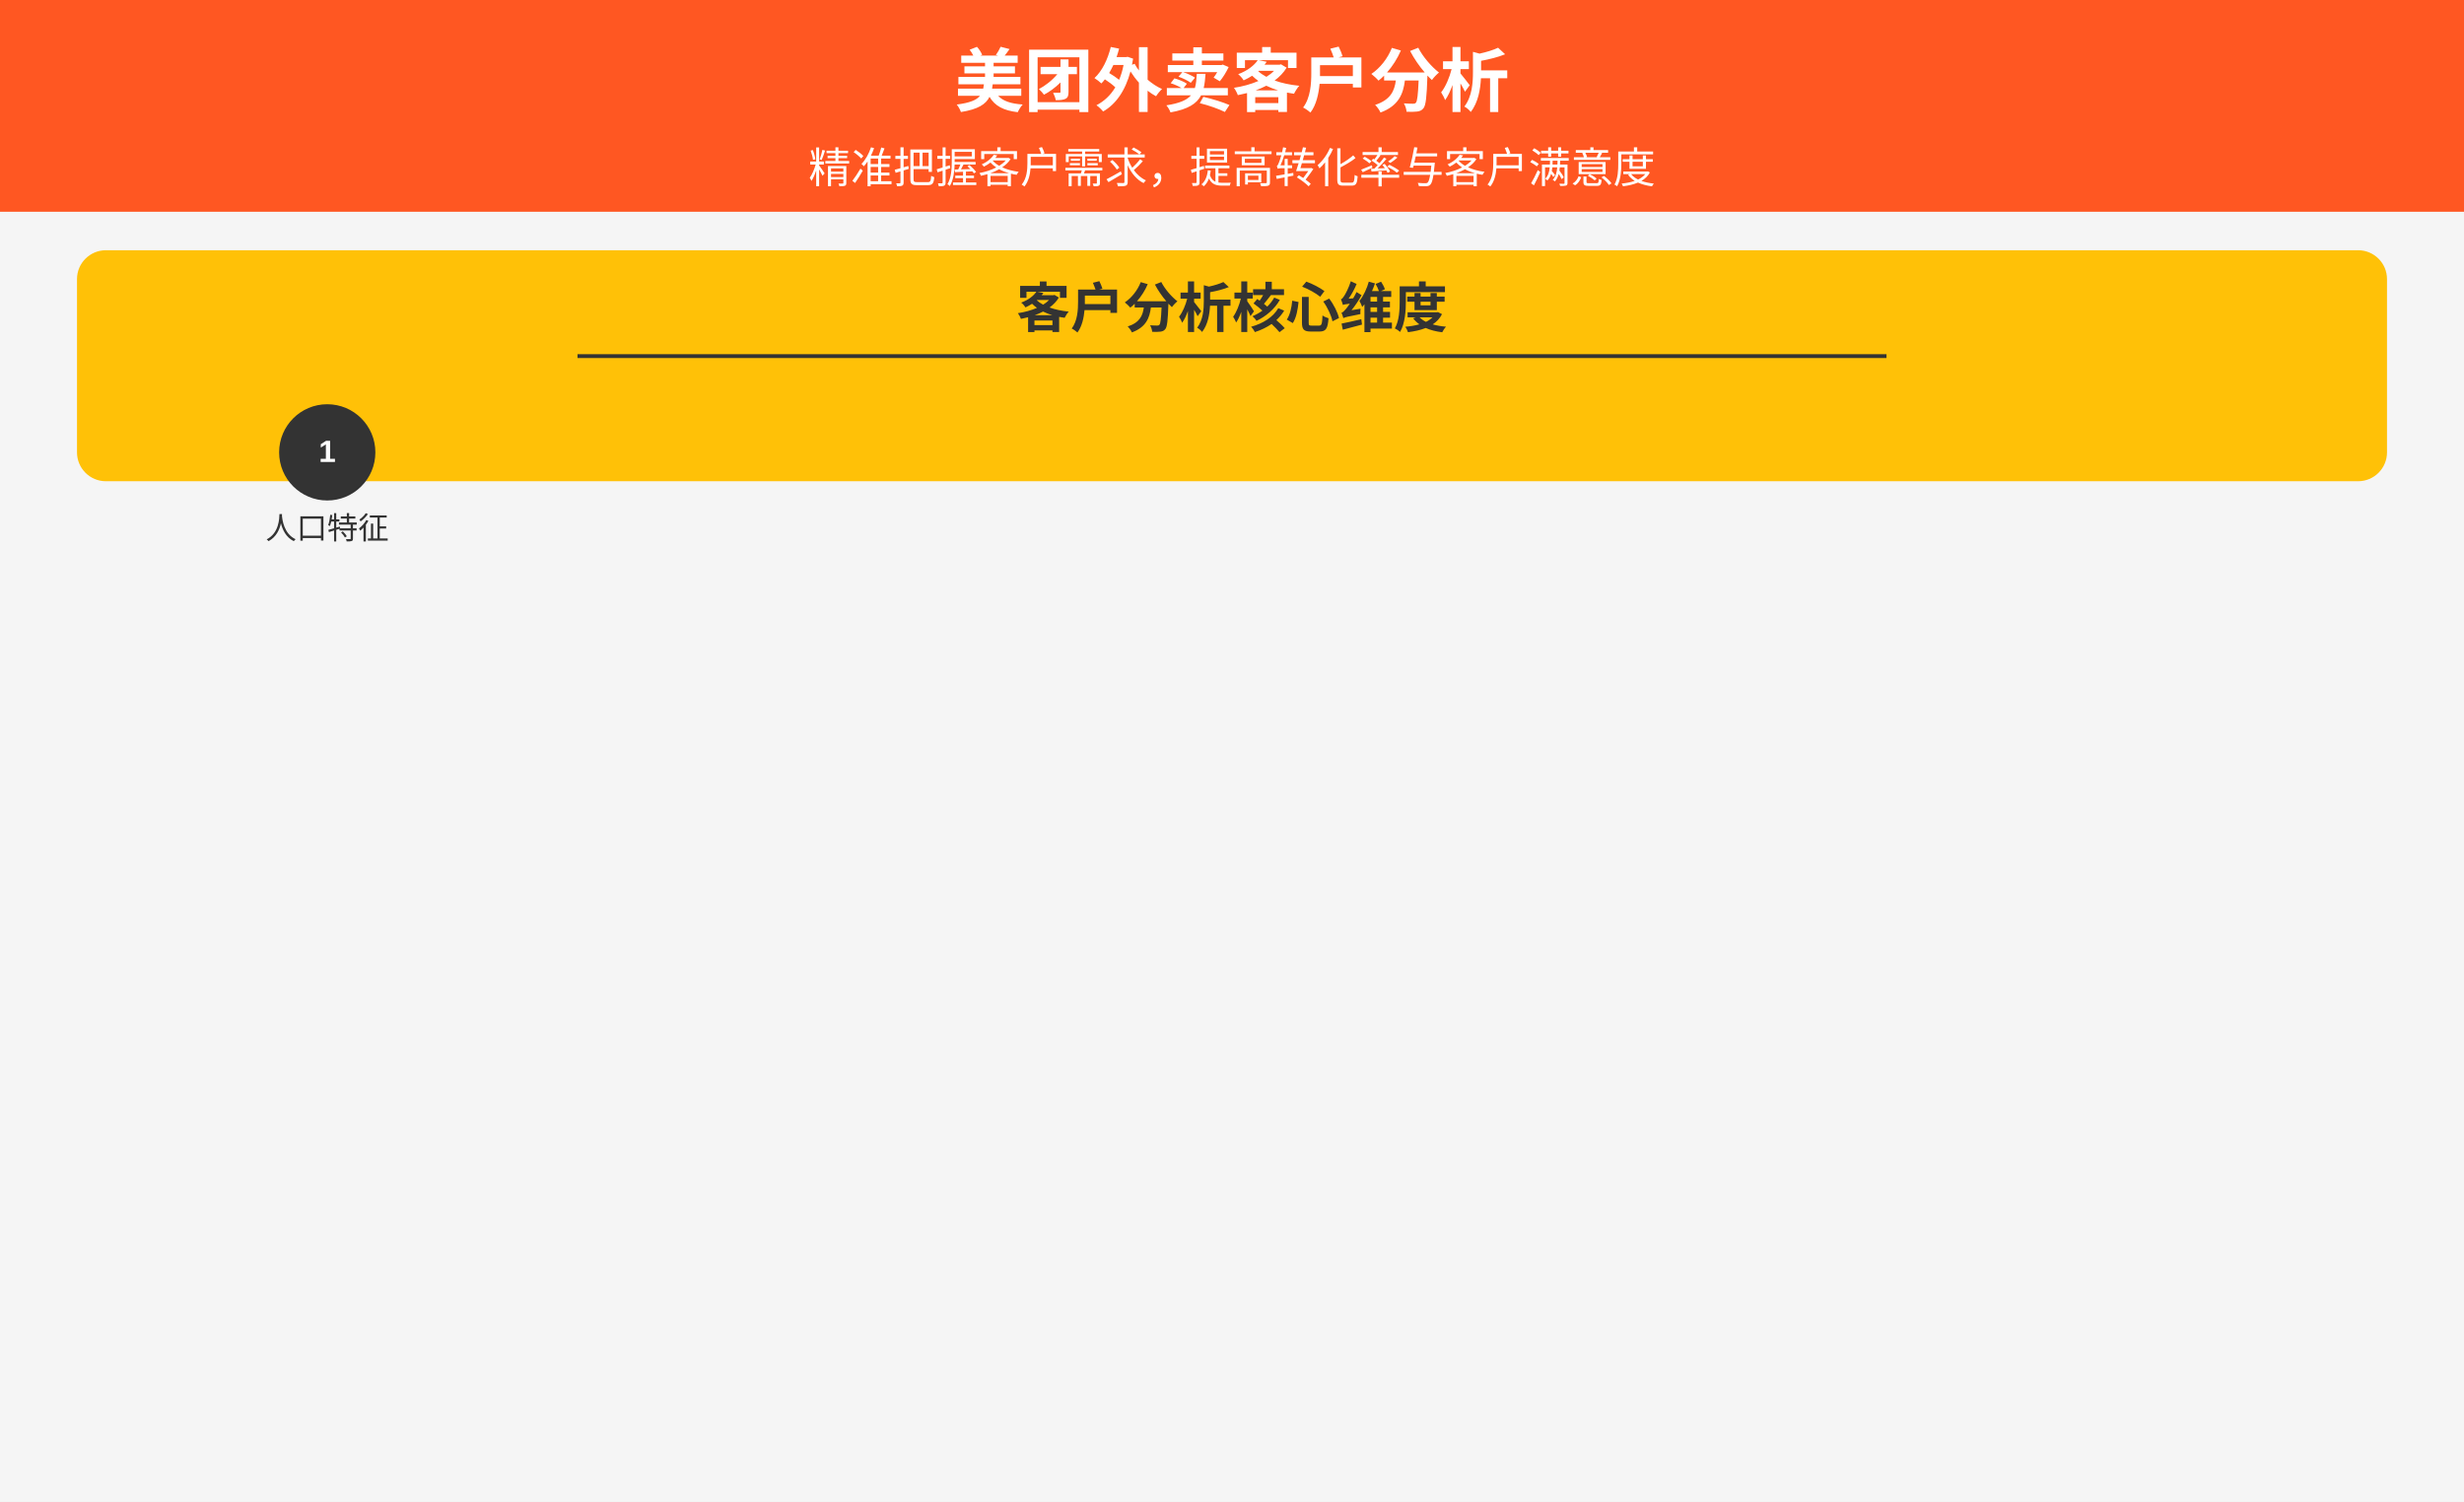
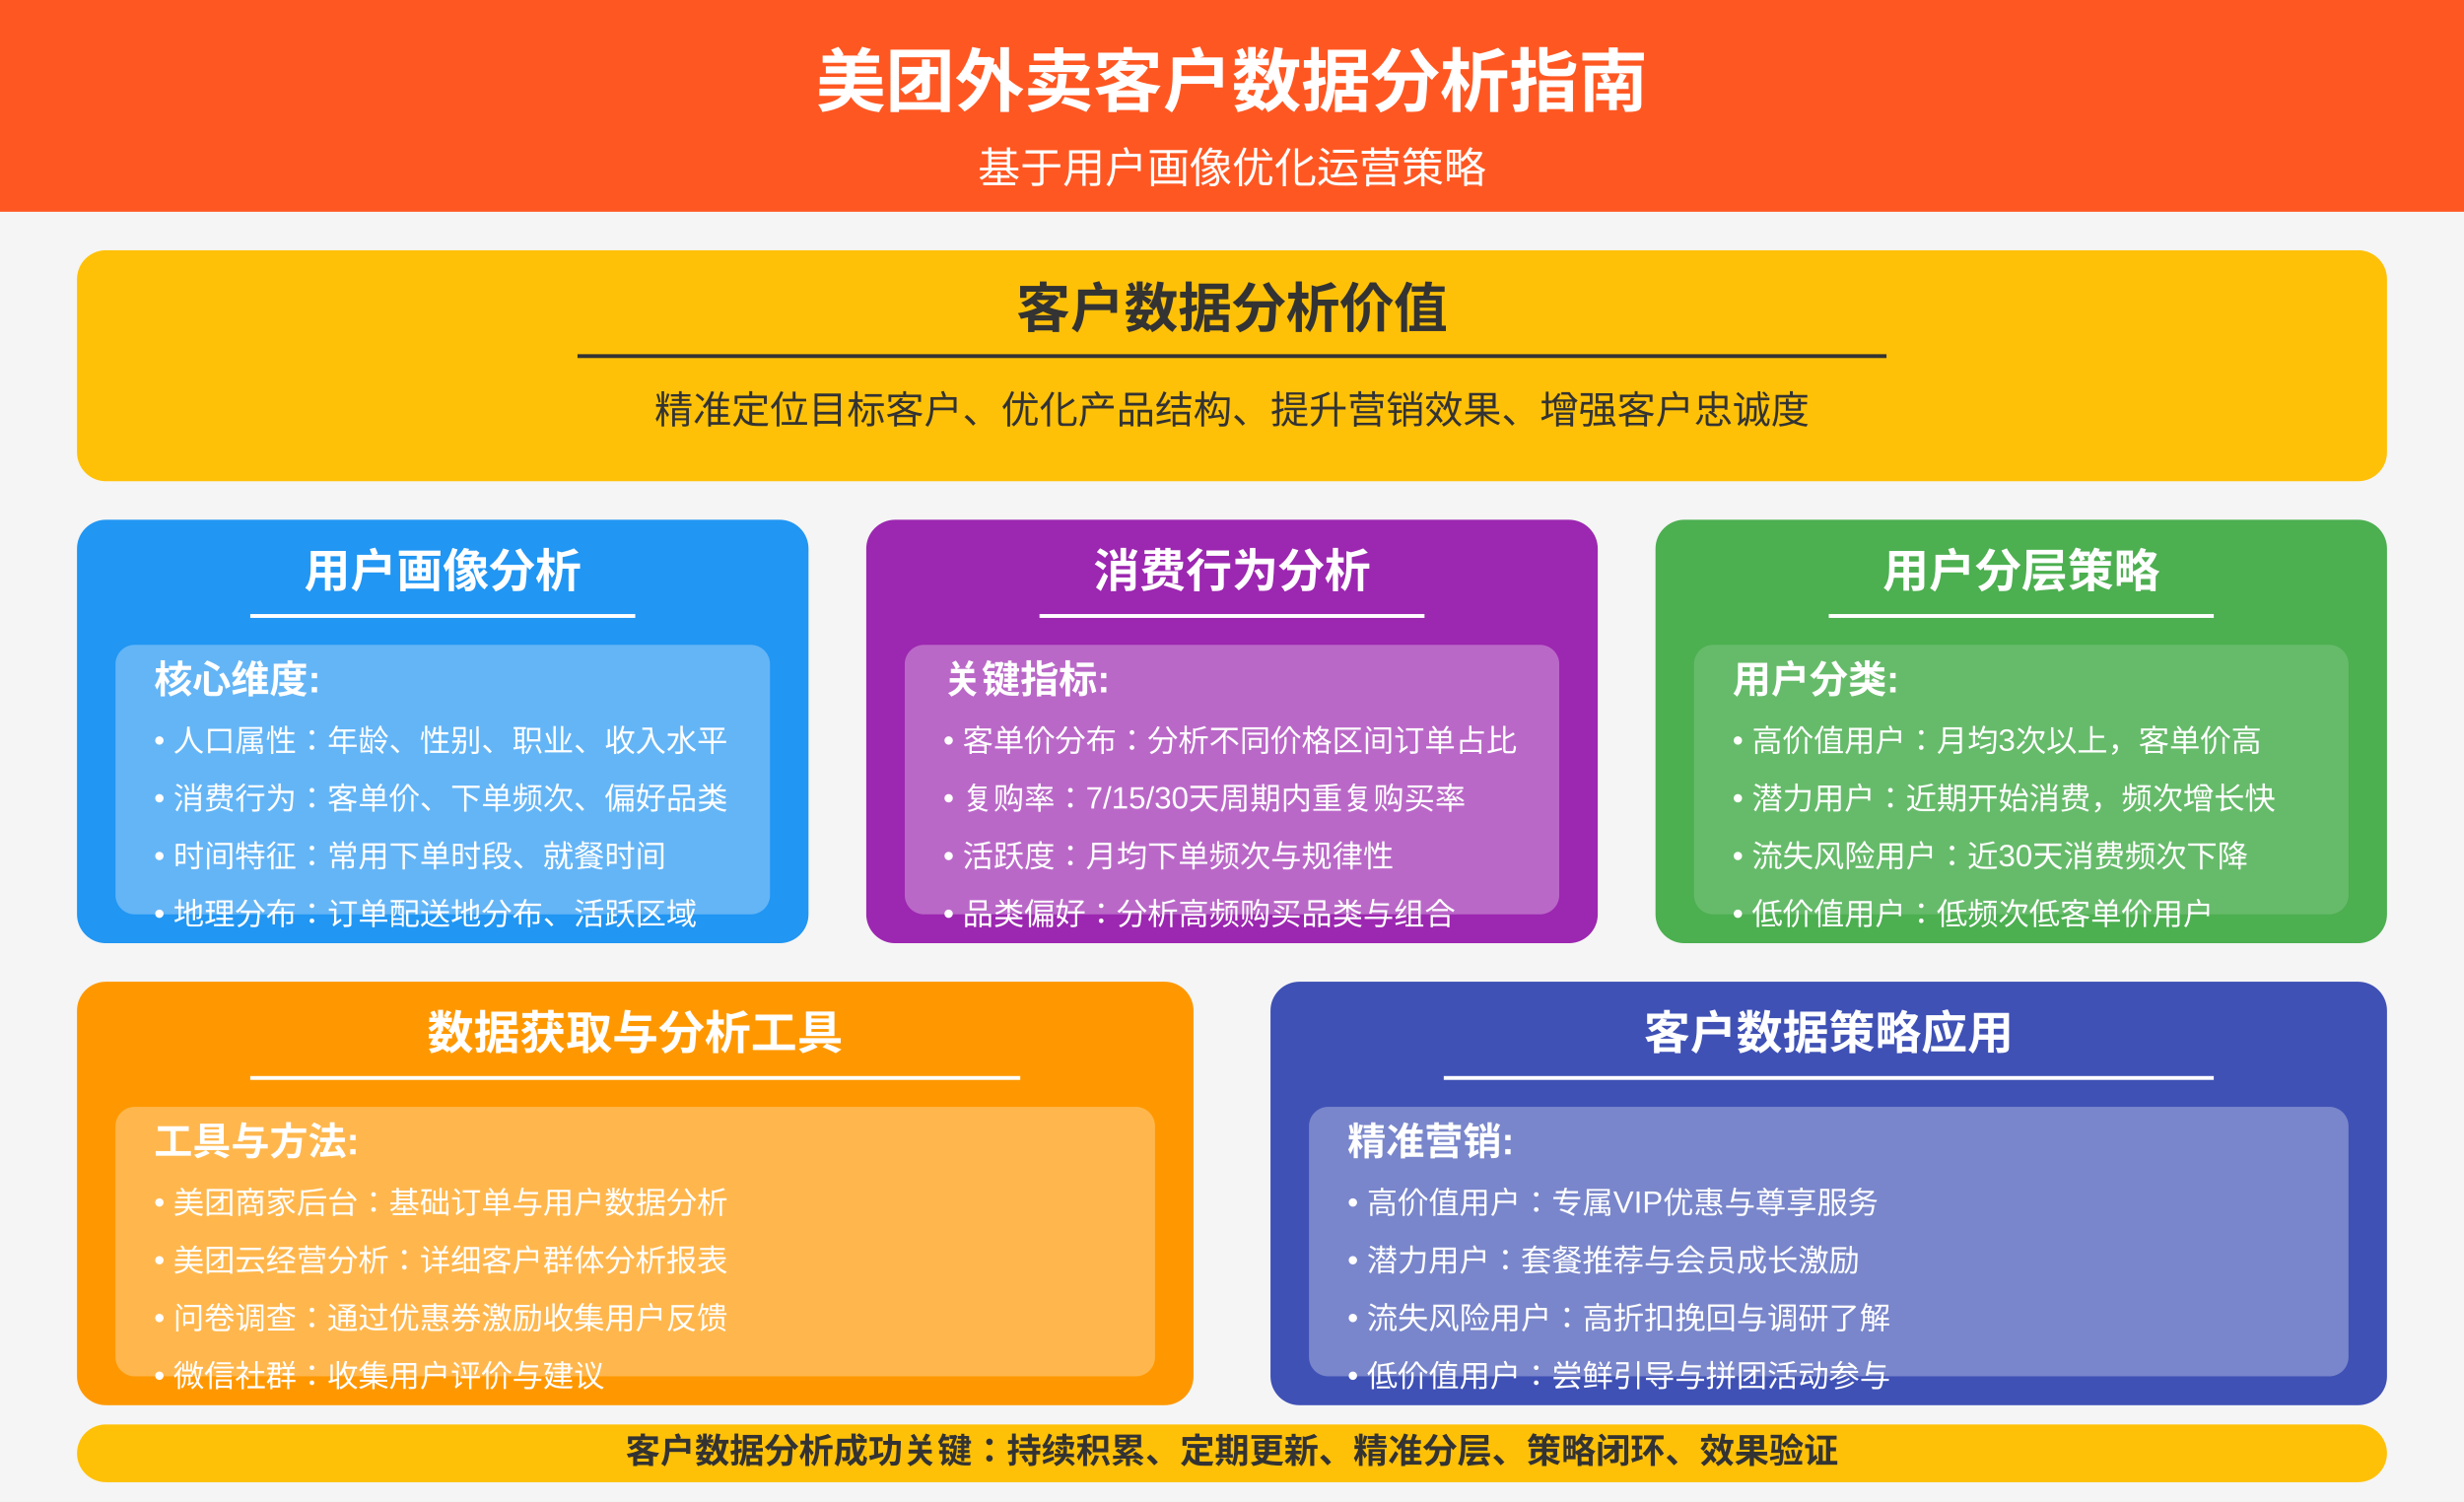
<svg xmlns="http://www.w3.org/2000/svg" width="1280" height="780">
  <rect width="1280" height="780" fill="#f5f5f5" />
  <rect x="0" y="0" width="1280" height="110" fill="#FF5722" />
-   <text x="640" y="55" font-family="Arial" font-size="36" font-weight="bold" fill="white" text-anchor="middle">美团外卖客户分析</text>
-   <text x="640" y="95" font-family="Arial" font-size="22" fill="white" text-anchor="middle">精准把握客户需求，提高转化率与客户满意度</text>
+   <text x="640" y="55" font-family="Arial" font-size="36" font-weight="bold" fill="white" text-anchor="middle">美团外卖客户数据分析指南</text>
+   <text x="640" y="95" font-family="Arial" font-size="22" fill="white" text-anchor="middle">基于用户画像优化运营策略</text>
  <rect x="40" y="130" width="1200" height="120" rx="15" ry="15" fill="#FFC107" />
-   <text x="640" y="170" font-family="Arial" font-size="28" font-weight="bold" fill="#333" text-anchor="middle">客户分析核心维度</text>
+   <text x="640" y="170" font-family="Arial" font-size="28" font-weight="bold" fill="#333" text-anchor="middle">客户数据分析价值</text>
  <line x1="300" y1="185" x2="980" y2="185" stroke="#333" stroke-width="2" />
-   <circle cx="170" cy="235" r="25" fill="#333" />
-   <text x="170" y="240" font-family="Arial" font-size="16" font-weight="bold" fill="white" text-anchor="middle">1</text>
-   <text x="170" y="280" font-family="Arial" font-size="16" fill="#333" text-anchor="middle">人口特征</text>
+   <text x="640" y="220" font-family="Arial" font-size="20" fill="#333" text-anchor="middle">精准定位目标客户、优化产品结构、提升营销效果、增强客户忠诚度</text>
+   <rect x="40" y="270" width="380" height="220" rx="15" ry="15" fill="#2196F3" />
+   <text x="230" y="305" font-family="Arial" font-size="24" font-weight="bold" fill="white" text-anchor="middle">用户画像分析</text>
+   <line x1="130" y1="320" x2="330" y2="320" stroke="white" stroke-width="2" />
+   <rect x="60" y="335" width="340" height="140" rx="10" ry="10" fill="#64B5F6" />
+   <text x="80" y="360" font-family="Arial" font-size="20" font-weight="bold" fill="white">核心维度:</text>
+   <text x="80" y="390" font-family="Arial" font-size="16" fill="white">• 人口属性：年龄、性别、职业、收入水平</text>
+   <text x="80" y="420" font-family="Arial" font-size="16" fill="white">• 消费行为：客单价、下单频次、偏好品类</text>
+   <text x="80" y="450" font-family="Arial" font-size="16" fill="white">• 时间特征：常用下单时段、就餐时间</text>
+   <text x="80" y="480" font-family="Arial" font-size="16" fill="white">• 地理分布：订单配送地分布、活跃区域</text>
+   <rect x="450" y="270" width="380" height="220" rx="15" ry="15" fill="#9C27B0" />
+   <text x="640" y="305" font-family="Arial" font-size="24" font-weight="bold" fill="white" text-anchor="middle">消费行为分析</text>
+   <line x1="540" y1="320" x2="740" y2="320" stroke="white" stroke-width="2" />
+   <rect x="470" y="335" width="340" height="140" rx="10" ry="10" fill="#BA68C8" />
+   <text x="490" y="360" font-family="Arial" font-size="20" font-weight="bold" fill="white">关键指标:</text>
+   <text x="490" y="390" font-family="Arial" font-size="16" fill="white">• 客单价分布：分析不同价格区间订单占比</text>
+   <text x="490" y="420" font-family="Arial" font-size="16" fill="white">• 复购率：7/15/30天周期内重复购买率</text>
+   <text x="490" y="450" font-family="Arial" font-size="16" fill="white">• 活跃度：月均下单频次与规律性</text>
+   <text x="490" y="480" font-family="Arial" font-size="16" fill="white">• 品类偏好：分析高频购买品类与组合</text>
+   <rect x="860" y="270" width="380" height="220" rx="15" ry="15" fill="#4CAF50" />
+   <text x="1050" y="305" font-family="Arial" font-size="24" font-weight="bold" fill="white" text-anchor="middle">用户分层策略</text>
+   <line x1="950" y1="320" x2="1150" y2="320" stroke="white" stroke-width="2" />
+   <rect x="880" y="335" width="340" height="140" rx="10" ry="10" fill="#66BB6A" />
+   <text x="900" y="360" font-family="Arial" font-size="20" font-weight="bold" fill="white">用户分类:</text>
+   <text x="900" y="390" font-family="Arial" font-size="16" fill="white">• 高价值用户：月均3次以上，客单价高</text>
+   <text x="900" y="420" font-family="Arial" font-size="16" fill="white">• 潜力用户：近期开始消费，频次增长快</text>
+   <text x="900" y="450" font-family="Arial" font-size="16" fill="white">• 流失风险用户：近30天消费频次下降</text>
+   <text x="900" y="480" font-family="Arial" font-size="16" fill="white">• 低价值用户：低频次低客单价用户</text>
+   <rect x="40" y="510" width="580" height="220" rx="15" ry="15" fill="#FF9800" />
+   <text x="330" y="545" font-family="Arial" font-size="24" font-weight="bold" fill="white" text-anchor="middle">数据获取与分析工具</text>
+   <line x1="130" y1="560" x2="530" y2="560" stroke="white" stroke-width="2" />
+   <rect x="60" y="575" width="540" height="140" rx="10" ry="10" fill="#FFB74D" />
+   <text x="80" y="600" font-family="Arial" font-size="20" font-weight="bold" fill="white">工具与方法:</text>
+   <text x="80" y="630" font-family="Arial" font-size="16" fill="white">• 美团商家后台：基础订单与用户数据分析</text>
+   <text x="80" y="660" font-family="Arial" font-size="16" fill="white">• 美团云经营分析：详细客户群体分析报表</text>
+   <text x="80" y="690" font-family="Arial" font-size="16" fill="white">• 问卷调查：通过优惠券激励收集用户反馈</text>
+   <text x="80" y="720" font-family="Arial" font-size="16" fill="white">• 微信社群：收集用户评价与建议</text>
+   <rect x="660" y="510" width="580" height="220" rx="15" ry="15" fill="#3F51B5" />
+   <text x="950" y="545" font-family="Arial" font-size="24" font-weight="bold" fill="white" text-anchor="middle">客户数据策略应用</text>
+   <line x1="750" y1="560" x2="1150" y2="560" stroke="white" stroke-width="2" />
+   <rect x="680" y="575" width="540" height="140" rx="10" ry="10" fill="#7986CB" />
+   <text x="700" y="600" font-family="Arial" font-size="20" font-weight="bold" fill="white">精准营销:</text>
+   <text x="700" y="630" font-family="Arial" font-size="16" fill="white">• 高价值用户：专属VIP优惠与尊享服务</text>
+   <text x="700" y="660" font-family="Arial" font-size="16" fill="white">• 潜力用户：套餐推荐与会员成长激励</text>
+   <text x="700" y="690" font-family="Arial" font-size="16" fill="white">• 流失风险用户：高折扣挽回与调研了解</text>
+   <text x="700" y="720" font-family="Arial" font-size="16" fill="white">• 低价值用户：尝鲜引导与拼团活动参与</text>
+   <rect x="40" y="740" width="1200" height="30" rx="15" ry="15" fill="#FFC107" />
+   <text x="640" y="760" font-family="Arial" font-size="18" font-weight="bold" fill="#333" text-anchor="middle">客户数据分析成功关键：持续积累、定期更新、精准分层、策略闭环、效果验证</text>
</svg>
